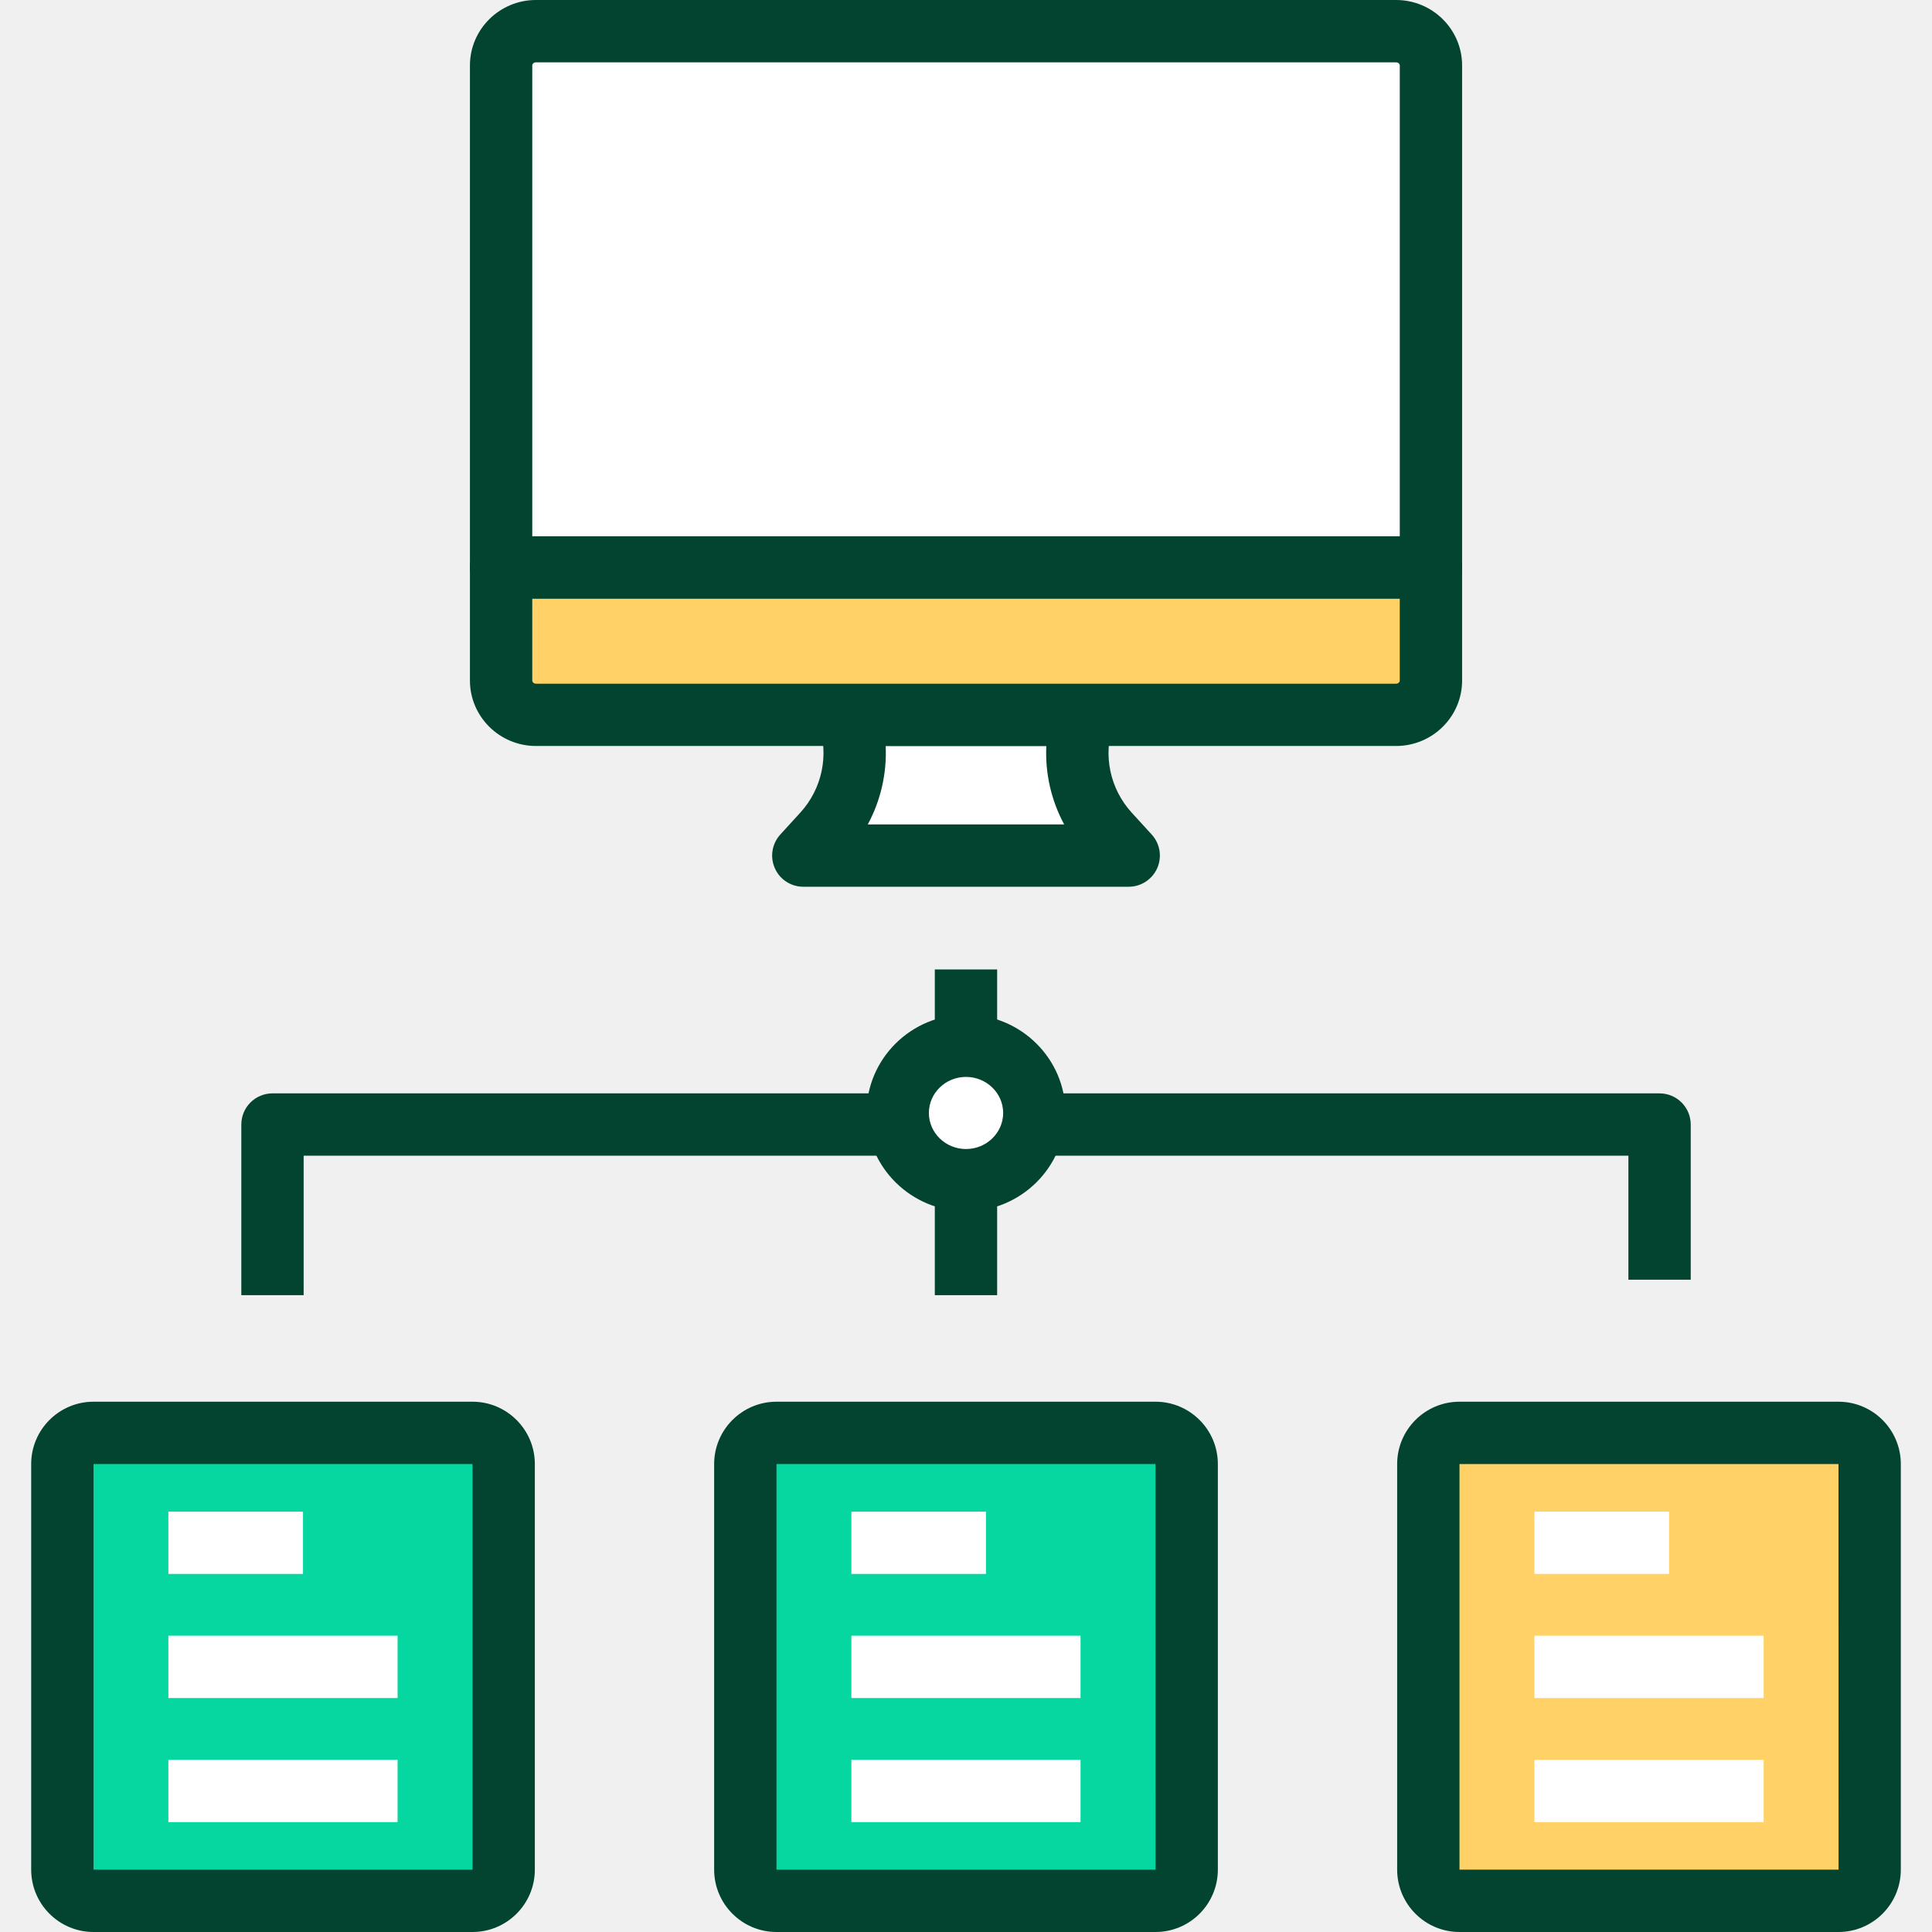
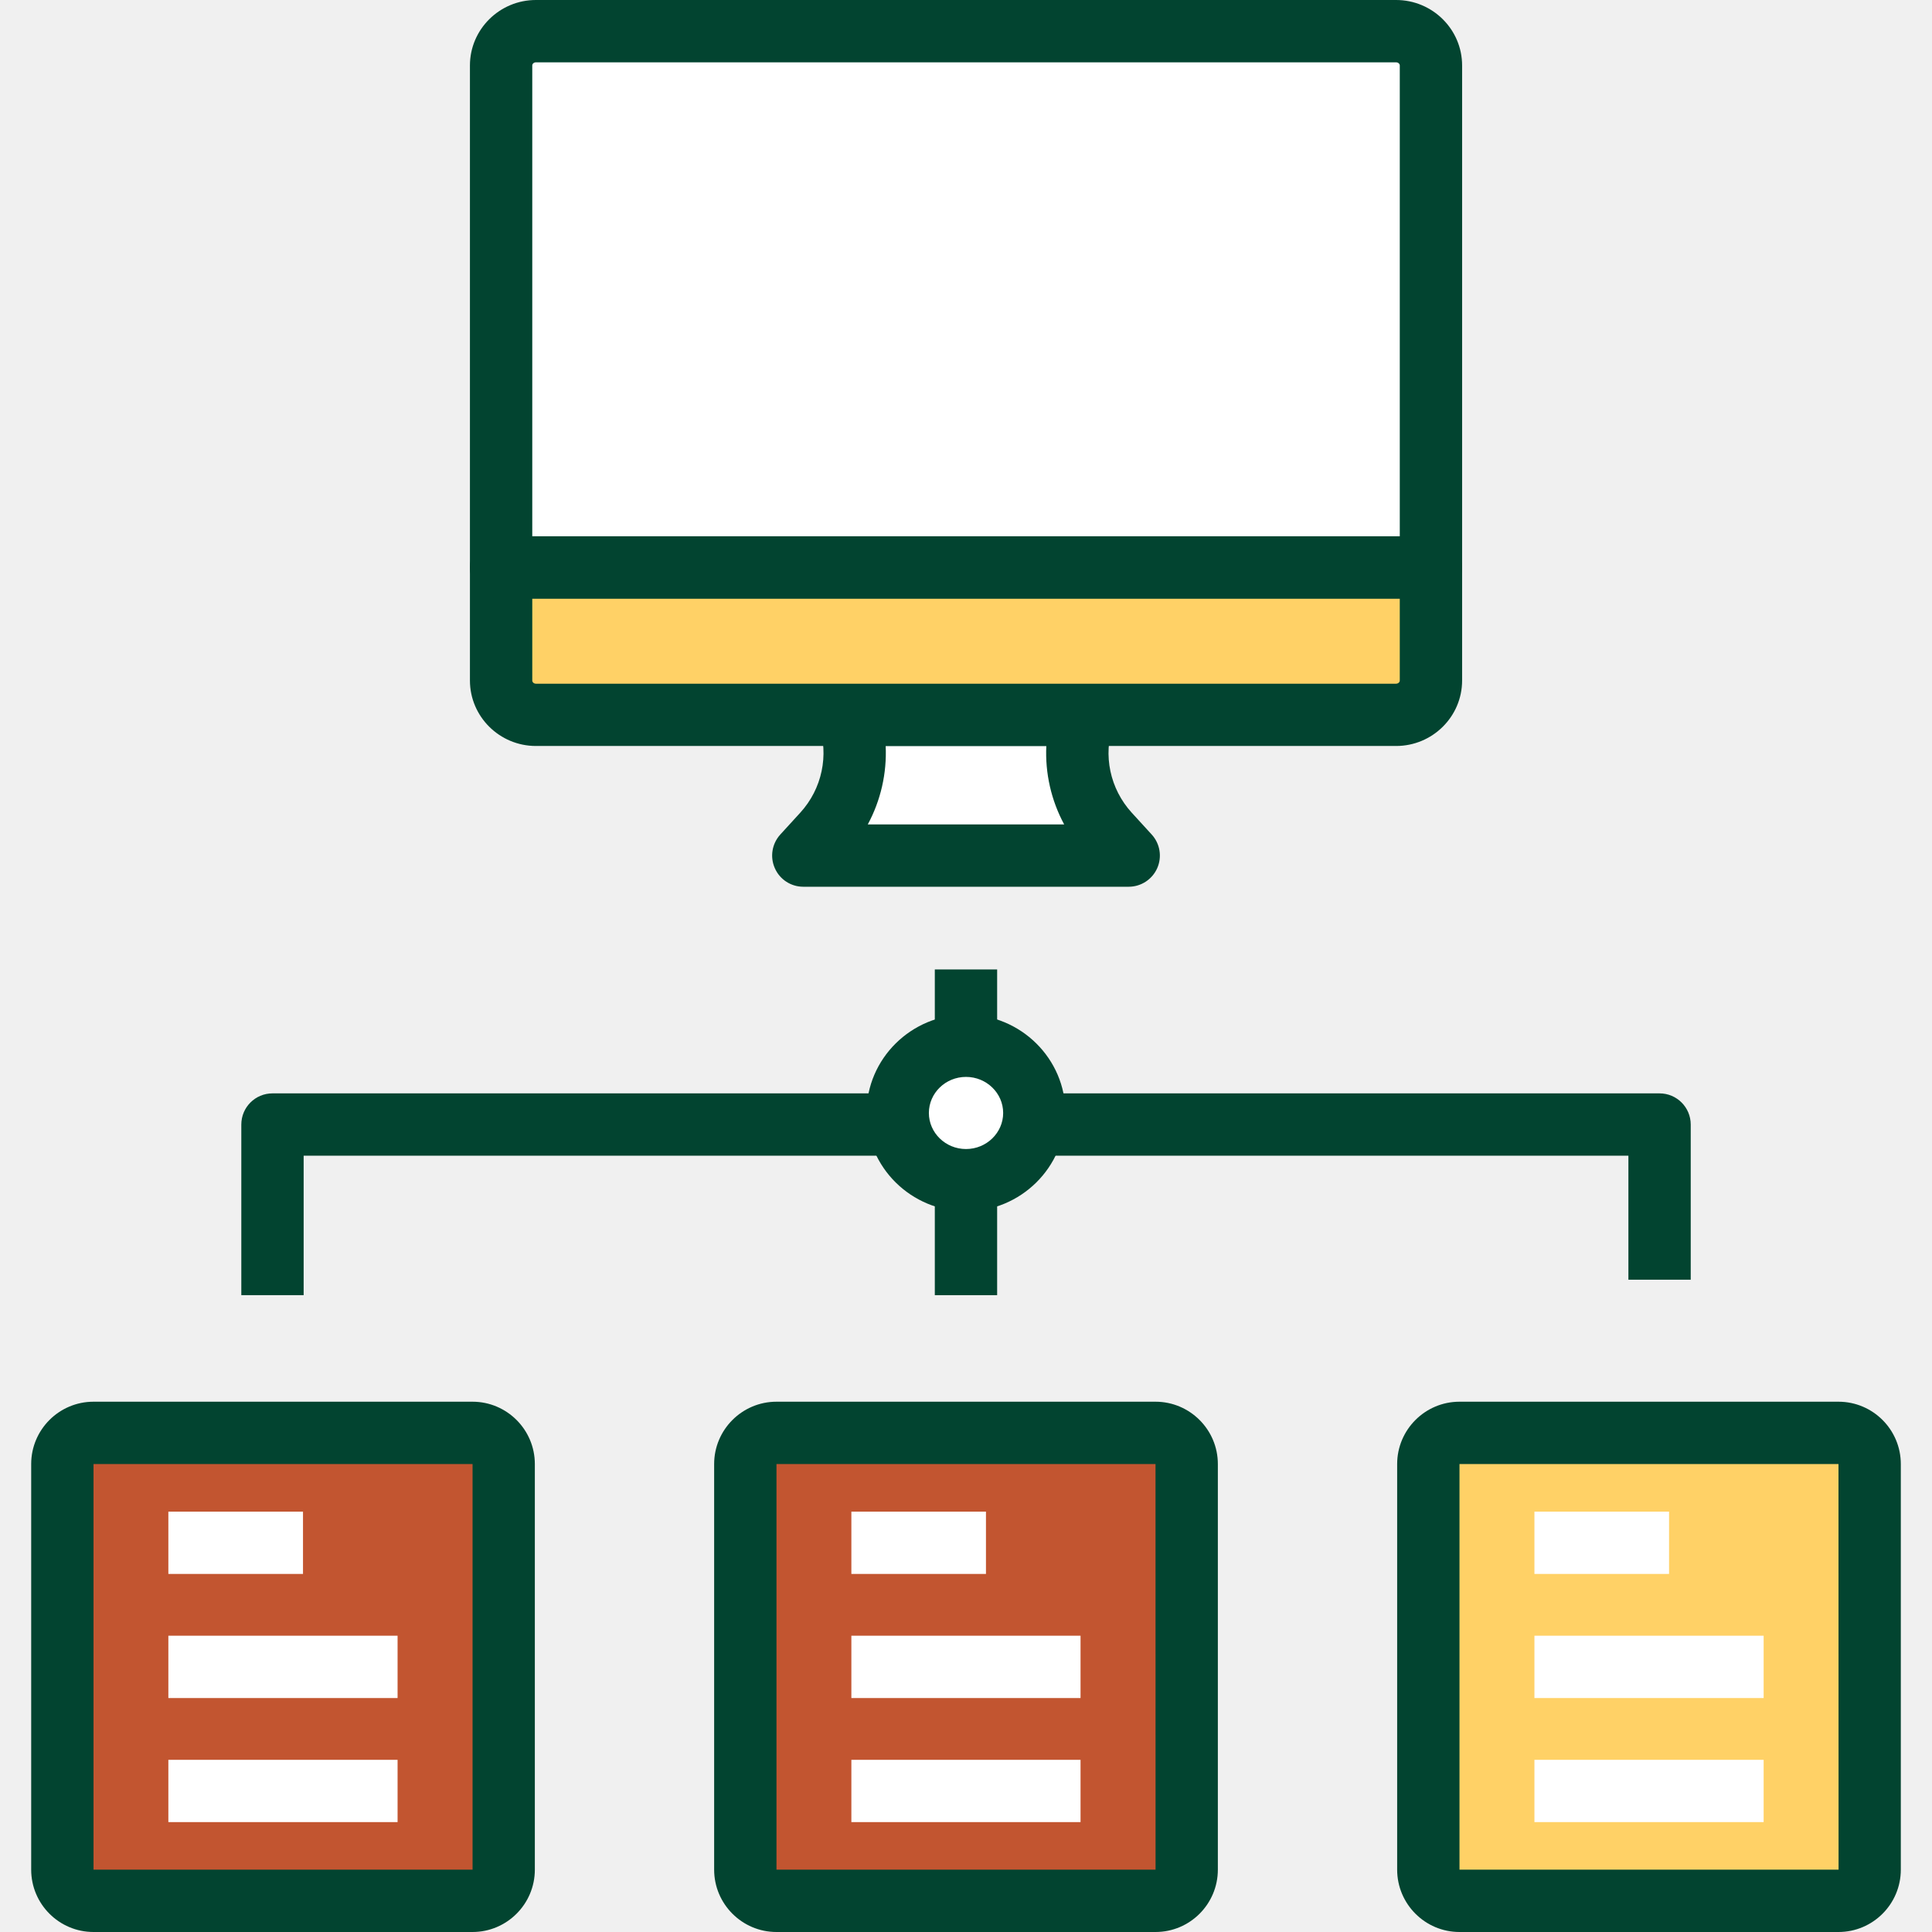
<svg xmlns="http://www.w3.org/2000/svg" width="42" height="42" viewBox="0 0 42 42" fill="none">
  <g clip-path="url(#clip0_62_951)">
    <path d="M23.556 15.539H18.444C18.747 16.434 18.539 17.42 17.898 18.122L17.463 18.6H24.536L24.101 18.122C23.461 17.42 23.252 16.434 23.556 15.539Z" fill="white" />
    <path d="M24.536 19.277H17.463C17.195 19.277 16.952 19.12 16.844 18.873C16.735 18.628 16.782 18.342 16.962 18.143L17.398 17.666C17.871 17.148 18.025 16.416 17.802 15.757C17.732 15.55 17.767 15.322 17.894 15.145C18.021 14.968 18.226 14.863 18.445 14.863H23.556C23.775 14.863 23.98 14.968 24.107 15.145C24.234 15.323 24.268 15.551 24.199 15.757C23.975 16.416 24.13 17.148 24.602 17.666L25.038 18.143C25.219 18.342 25.265 18.628 25.157 18.873C25.047 19.12 24.804 19.277 24.536 19.277ZM18.865 17.922H23.134C22.852 17.399 22.718 16.808 22.746 16.217H19.254C19.281 16.809 19.147 17.399 18.865 17.922V17.922Z" fill="#024430" />
    <path d="M10.893 14.575V14.793C10.893 15.205 11.232 15.539 11.651 15.539H30.349C30.767 15.539 31.107 15.205 31.107 14.793V12.335H10.893V14.575Z" fill="#FFD166" />
    <path d="M30.349 16.217H11.651C10.86 16.217 10.216 15.579 10.216 14.793V12.334C10.216 11.96 10.519 11.657 10.893 11.657H31.107C31.481 11.657 31.785 11.96 31.785 12.334V14.793C31.785 15.579 31.141 16.217 30.349 16.217ZM11.571 13.012V14.793C11.571 14.831 11.606 14.863 11.651 14.863H30.349C30.394 14.863 30.43 14.831 30.43 14.793V13.012H11.571Z" fill="#024430" />
    <path d="M30.349 0.677H11.651C11.232 0.677 10.893 1.012 10.893 1.423V12.335H31.107V1.423C31.107 1.012 30.767 0.677 30.349 0.677Z" fill="white" />
    <path d="M31.107 13.012H10.893C10.519 13.012 10.216 12.71 10.216 12.335V1.424C10.216 0.638 10.86 0 11.651 0H30.349C31.141 0 31.785 0.638 31.785 1.424V12.335C31.785 12.71 31.481 13.012 31.107 13.012ZM11.571 11.658H30.43V1.424C30.43 1.386 30.394 1.355 30.349 1.355H11.651C11.606 1.355 11.571 1.386 11.571 1.424V11.658Z" fill="#024430" />
    <path d="M6.601 28.156H5.246V24.447C5.246 24.072 5.549 23.769 5.924 23.769H36.077C36.451 23.769 36.755 24.072 36.755 24.447V27.82H35.4V25.124H6.601V28.156Z" fill="#024430" />
    <path d="M20.322 21.075H21.677V28.156H20.322V21.075Z" fill="#024430" />
    <path d="M21 25.715C20.154 25.715 19.466 25.033 19.466 24.195C19.466 23.357 20.154 22.675 21 22.675C21.846 22.675 22.535 23.357 22.535 24.195C22.535 25.033 21.846 25.715 21 25.715V25.715ZM21 24.03C20.901 24.03 20.821 24.103 20.821 24.195C20.821 24.378 21.179 24.378 21.179 24.195C21.18 24.103 21.099 24.03 21 24.03Z" fill="#024430" />
    <path d="M22.485 24.195C22.485 23.388 21.82 22.734 21 22.734C20.18 22.734 19.516 23.388 19.516 24.195C19.516 25.002 20.18 25.656 21 25.656C21.82 25.656 22.485 25.002 22.485 24.195V24.195Z" fill="white" />
    <path d="M21 26.333C19.808 26.333 18.838 25.374 18.838 24.195C18.838 23.015 19.808 22.056 21 22.056C22.192 22.056 23.162 23.015 23.162 24.195C23.162 25.374 22.192 26.333 21 26.333V26.333ZM21 23.411C20.555 23.411 20.193 23.763 20.193 24.195C20.193 24.626 20.555 24.979 21 24.979C21.445 24.979 21.808 24.626 21.808 24.195C21.808 23.763 21.445 23.411 21 23.411Z" fill="#024430" />
-     <path d="M10.271 41.323H2.032C1.658 41.323 1.354 41.019 1.354 40.645V31.828C1.354 31.454 1.658 31.15 2.032 31.15H10.271C10.645 31.15 10.949 31.454 10.949 31.828V40.645C10.949 41.019 10.646 41.323 10.271 41.323Z" fill="#06D6A0" />
+     <path d="M10.271 41.323H2.032C1.658 41.323 1.354 41.019 1.354 40.645V31.828C1.354 31.454 1.658 31.15 2.032 31.15H10.271C10.645 31.15 10.949 31.454 10.949 31.828V40.645C10.949 41.019 10.646 41.323 10.271 41.323Z" fill="#C25530" />
    <path d="M10.272 42H2.033C1.285 42 0.678 41.392 0.678 40.645V31.827C0.678 31.08 1.285 30.472 2.033 30.472H10.272C11.019 30.472 11.627 31.08 11.627 31.827V40.645C11.627 41.392 11.019 42 10.272 42ZM2.033 31.827V40.645H10.273L10.273 31.827H2.033Z" fill="#024430" />
    <path d="M3.66 32.862H6.587V34.216H3.66V32.862Z" fill="white" />
    <path d="M3.66 35.559H8.643V36.914H3.66V35.559Z" fill="white" />
    <path d="M3.66 38.257H8.643V39.611H3.66V38.257Z" fill="white" />
-     <path d="M25.12 41.323H16.88C16.506 41.323 16.202 41.019 16.202 40.645V31.828C16.202 31.454 16.506 31.15 16.88 31.15H25.119C25.493 31.15 25.797 31.454 25.797 31.828V40.645C25.797 41.019 25.494 41.323 25.12 41.323Z" fill="#06D6A0" />
+     <path d="M25.12 41.323H16.88C16.506 41.323 16.202 41.019 16.202 40.645V31.828C16.202 31.454 16.506 31.15 16.88 31.15H25.119C25.493 31.15 25.797 31.454 25.797 31.828V40.645C25.797 41.019 25.494 41.323 25.12 41.323Z" fill="#C25530" />
    <path d="M25.12 42H16.88C16.133 42 15.525 41.392 15.525 40.645V31.827C15.525 31.08 16.133 30.472 16.88 30.472H25.12C25.867 30.472 26.475 31.08 26.475 31.827V40.645C26.475 41.392 25.868 42 25.12 42ZM16.88 31.827V40.645H25.121L25.12 31.827H16.88Z" fill="#024430" />
    <path d="M18.508 32.862H21.434V34.216H18.508V32.862Z" fill="white" />
    <path d="M18.508 35.559H23.49V36.914H18.508V35.559Z" fill="white" />
    <path d="M18.508 38.257H23.49V39.611H18.508V38.257Z" fill="white" />
    <path d="M39.968 41.323H31.728C31.354 41.323 31.051 41.019 31.051 40.645V31.828C31.051 31.454 31.354 31.15 31.728 31.15H39.968C40.342 31.15 40.645 31.454 40.645 31.828V40.645C40.645 41.019 40.342 41.323 39.968 41.323Z" fill="#FFD166" />
    <path d="M39.967 42H31.728C30.981 42 30.373 41.392 30.373 40.645V31.827C30.373 31.08 30.981 30.472 31.728 30.472H39.967C40.715 30.472 41.322 31.08 41.322 31.827V40.645C41.322 41.392 40.715 42 39.967 42ZM31.728 31.827V40.645H39.969L39.967 31.827H31.728Z" fill="#024430" />
    <path d="M33.357 32.862H36.284V34.216H33.357V32.862Z" fill="white" />
    <path d="M33.357 35.559H38.34V36.914H33.357V35.559Z" fill="white" />
    <path d="M33.357 38.257H38.34V39.611H33.357V38.257Z" fill="white" />
  </g>
  <defs>
    <clipPath id="clip0_62_951">
      <rect width="42" height="42" fill="white" />
    </clipPath>
  </defs>
</svg>
